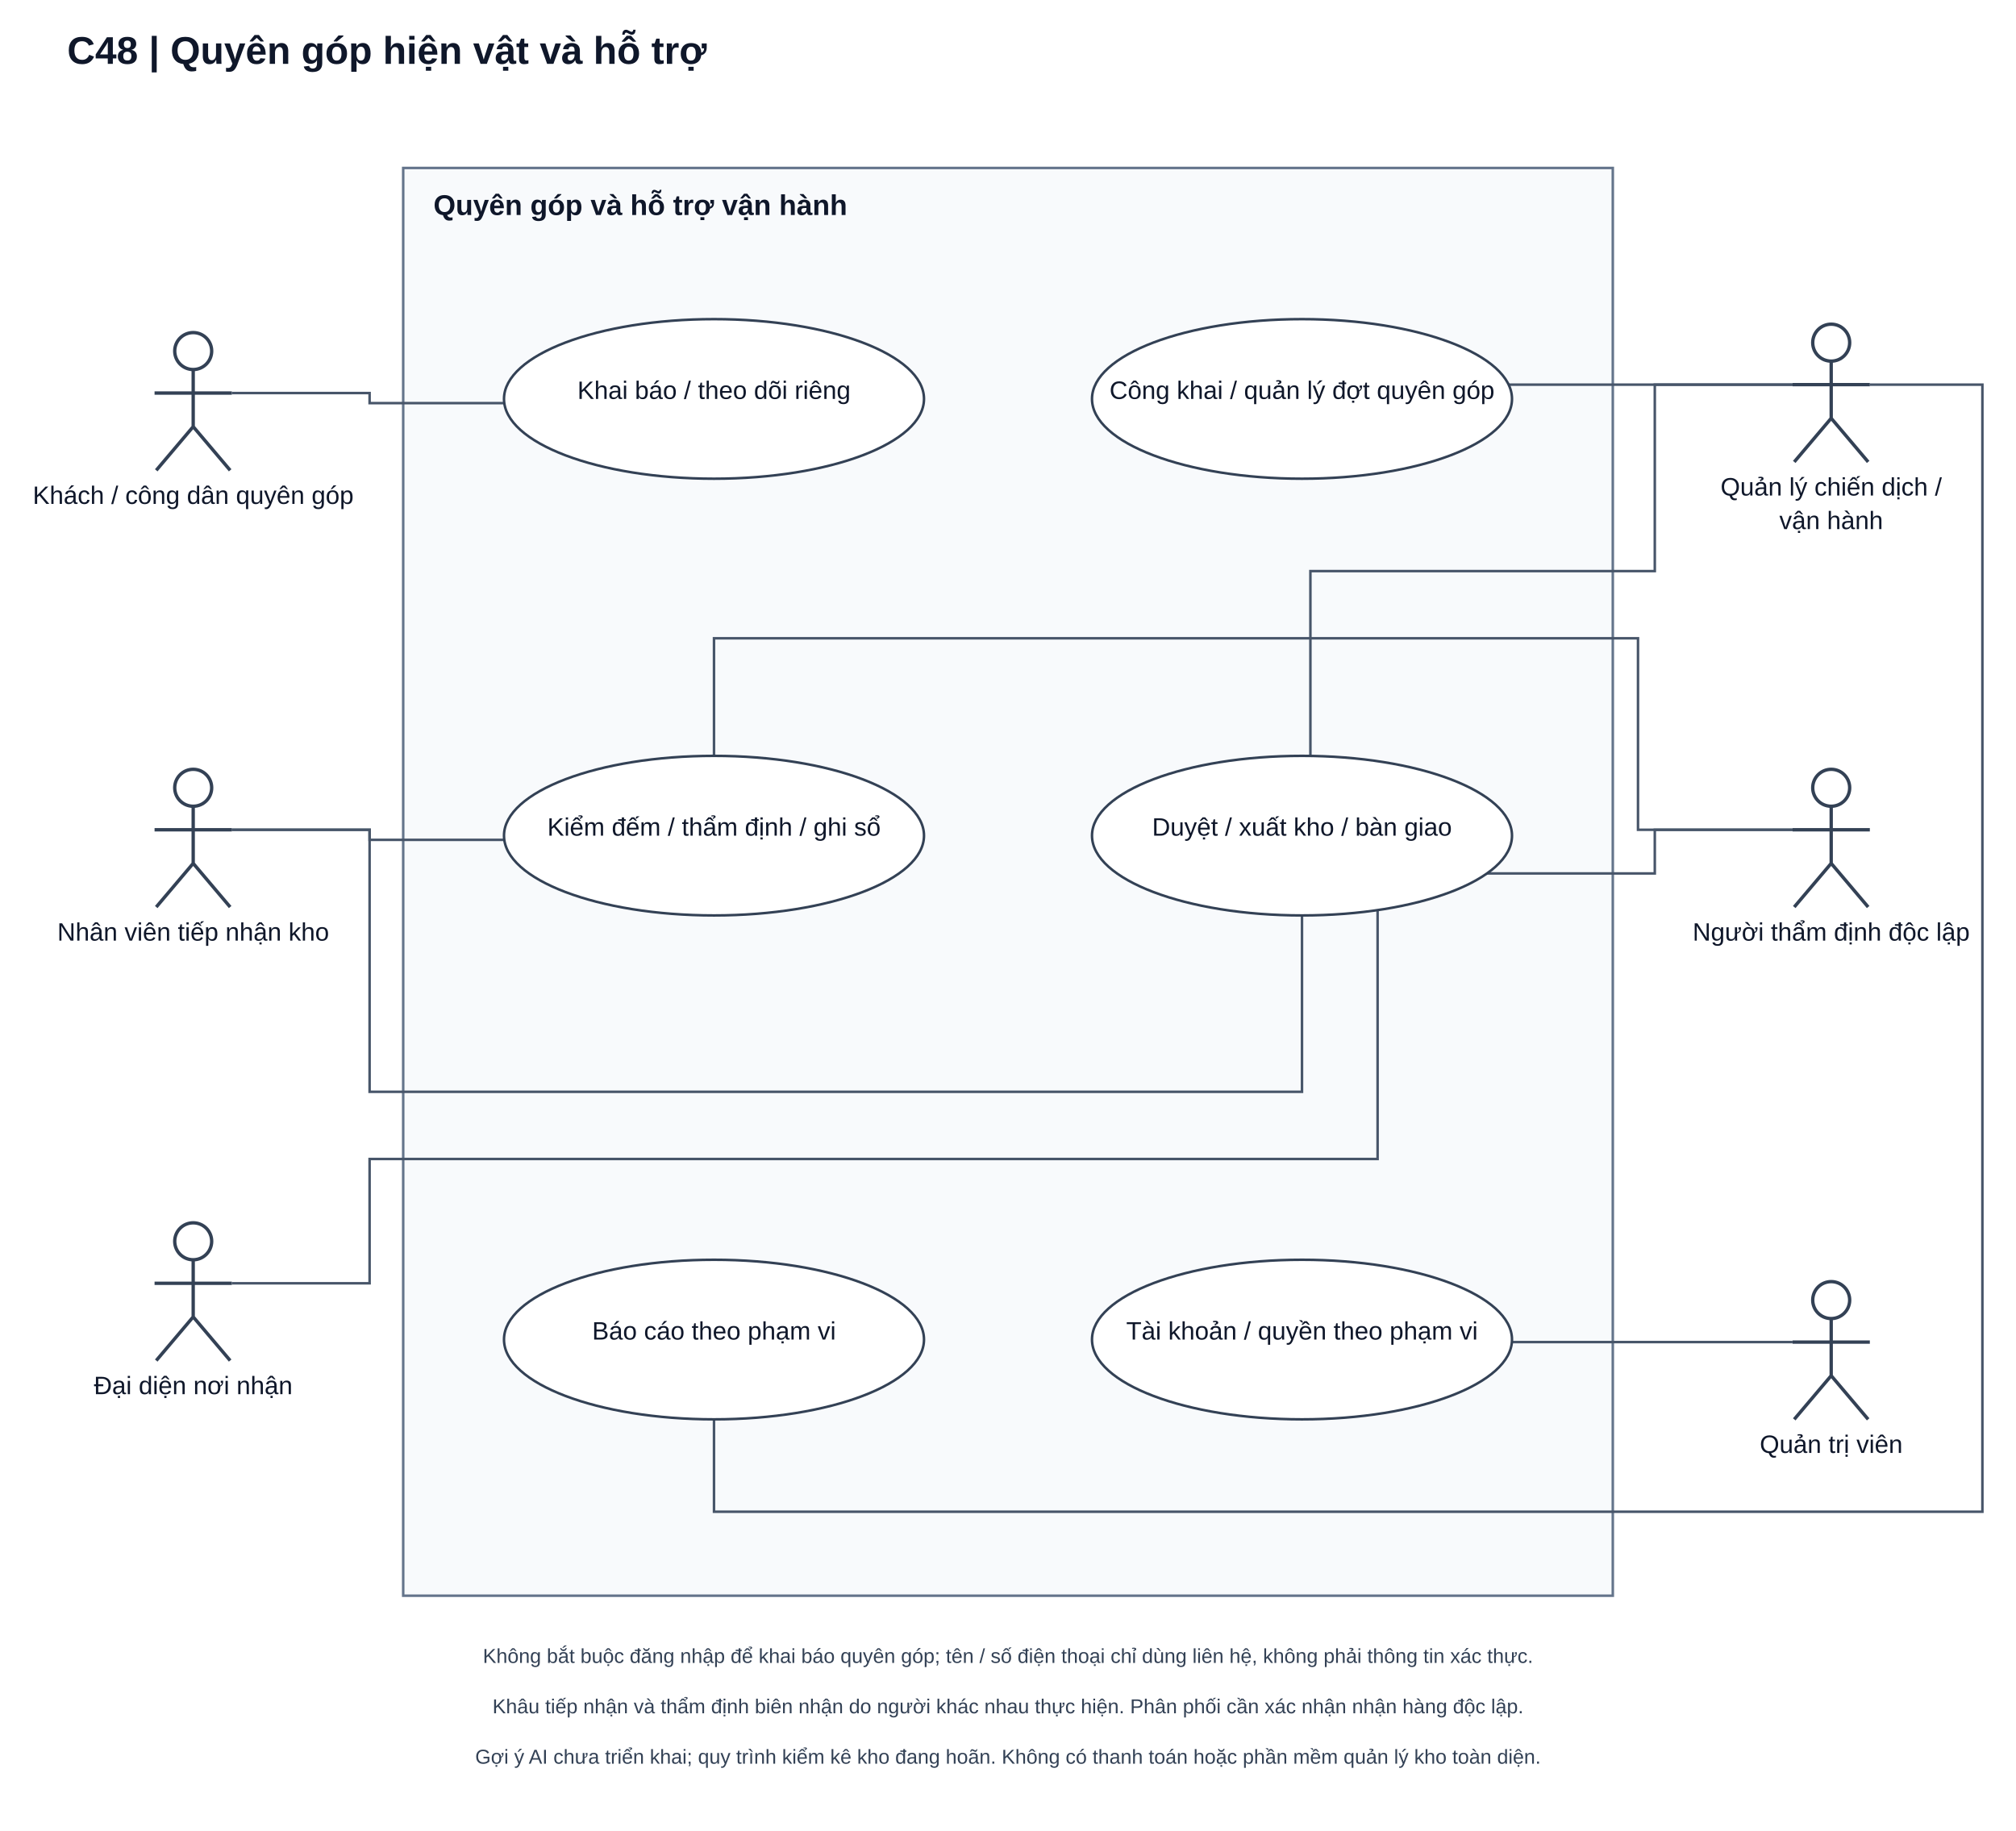
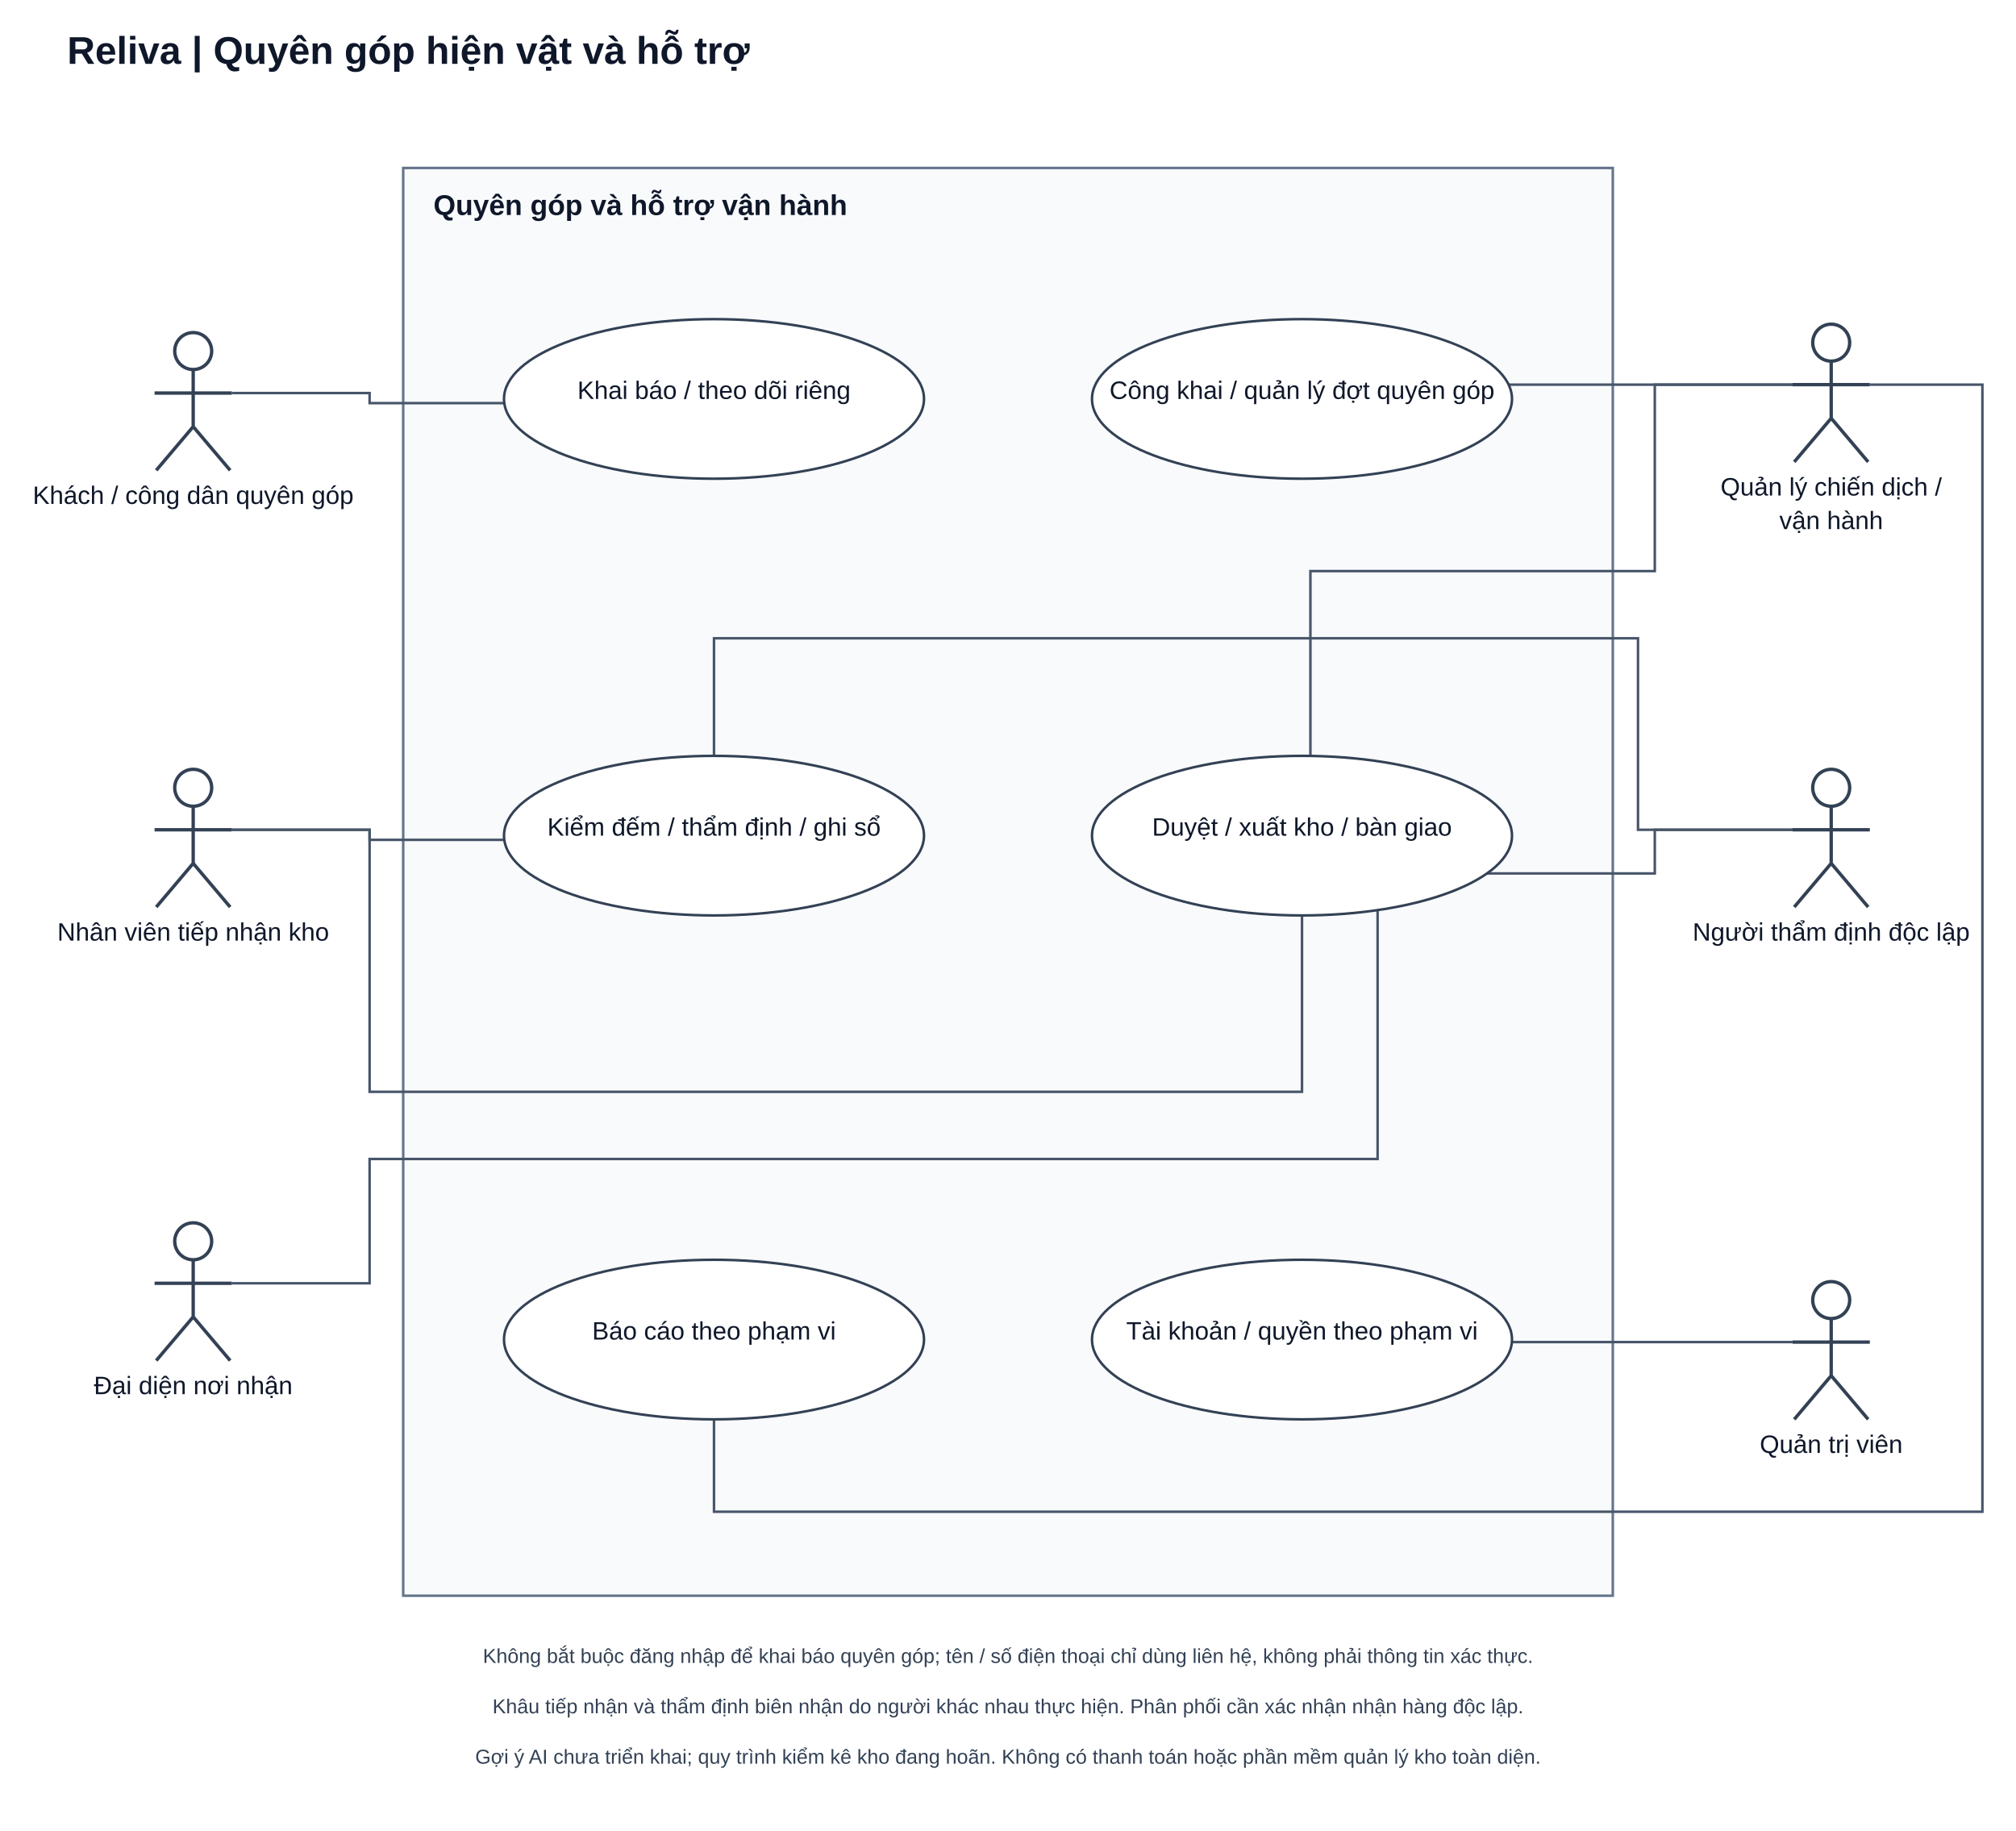
<svg xmlns="http://www.w3.org/2000/svg" width="1200" height="1090" viewBox="0 0 1200 1090" role="img" aria-labelledby="title desc">
  <defs>
    <marker id="arrow" markerWidth="10" markerHeight="10" refX="9" refY="5" orient="auto-start-reverse">
      <path d="M0,0 L10,5 L0,10 Z" fill="#334155" />
    </marker>
    <marker id="generalization" markerWidth="14" markerHeight="14" refX="13" refY="7" orient="auto">
      <path d="M1,1 L13,7 L1,13 Z" fill="white" stroke="#334155" stroke-width="1.5" />
    </marker>
  </defs>
  <rect width="1200" height="1090" fill="white" />
-   <text x="40" y="38" font-family="Arial, sans-serif" font-size="23" font-weight="700" fill="#0f172a">C48 | Quyên góp hiện vật và hỗ trợ</text>
+   <text x="40" y="38" font-family="Arial, sans-serif" font-size="23" font-weight="700" fill="#0f172a">Reliva | Quyên góp hiện vật và hỗ trợ</text>
  <rect x="240" y="100" width="720" height="850" fill="#f8fafc" stroke="#64748b" stroke-width="1.5" />
  <text x="258" y="128" font-family="Arial, sans-serif" font-size="17" font-weight="700" fill="#0f172a">Quyên góp và hỗ trợ vận hành</text>
  <path d="M138,234 L220,234 L220,240 L300.17,240" fill="none" stroke="#475569" stroke-width="1.5" />
  <path d="M1067,229 L897.98,229" fill="none" stroke="#475569" stroke-width="1.5" />
  <path d="M138,494 L220,494 L220,500 L300.17,500" fill="none" stroke="#475569" stroke-width="1.5" />
  <path d="M1067,494 L975,494 L975,380 L425,380 L425,450.0" fill="none" stroke="#475569" stroke-width="1.5" />
  <path d="M1067,494 L985,494 L985,520 L885.09,520" fill="none" stroke="#475569" stroke-width="1.5" />
  <path d="M1067,229 L985,229 L985,340 L780,340 L780,450.04" fill="none" stroke="#475569" stroke-width="1.5" />
  <path d="M138,494 L220,494 L220,650 L775,650 L775,545.0" fill="none" stroke="#475569" stroke-width="1.5" />
  <path d="M138,764 L220,764 L220,690 L820,690 L820,541.82" fill="none" stroke="#475569" stroke-width="1.5" />
  <path d="M1113,229 L1180,229 L1180,900 L425,900 L425,845.0" fill="none" stroke="#475569" stroke-width="1.5" />
  <path d="M1067,799 L899.94,799" fill="none" stroke="#475569" stroke-width="1.5" />
  <g fill="none" stroke="#334155" stroke-width="2">
    <circle cx="115.0" cy="209" r="11" />
    <path d="M115.0,220 V254 M92.0,234 H138.0 M115.0,254 L93.0,280 M115.0,254 L137.0,280" />
  </g>
  <text x="115.0" y="300" text-anchor="middle" font-family="Arial, sans-serif" font-size="15" fill="#0f172a">Khách / công dân quyên góp</text>
  <g fill="none" stroke="#334155" stroke-width="2">
    <circle cx="1090.0" cy="204" r="11" />
    <path d="M1090.0,215 V249 M1067.0,229 H1113.0 M1090.0,249 L1068.0,275 M1090.0,249 L1112.0,275" />
  </g>
  <text x="1090.0" y="295" text-anchor="middle" font-family="Arial, sans-serif" font-size="15" fill="#0f172a">Quản lý chiến dịch /</text>
  <text x="1090.0" y="315" text-anchor="middle" font-family="Arial, sans-serif" font-size="15" fill="#0f172a">vận hành</text>
  <g fill="none" stroke="#334155" stroke-width="2">
    <circle cx="115.0" cy="469" r="11" />
    <path d="M115.0,480 V514 M92.0,494 H138.0 M115.0,514 L93.0,540 M115.0,514 L137.0,540" />
  </g>
  <text x="115.0" y="560" text-anchor="middle" font-family="Arial, sans-serif" font-size="15" fill="#0f172a">Nhân viên tiếp nhận kho</text>
  <g fill="none" stroke="#334155" stroke-width="2">
    <circle cx="1090.0" cy="469" r="11" />
    <path d="M1090.0,480 V514 M1067.0,494 H1113.0 M1090.0,514 L1068.0,540 M1090.0,514 L1112.0,540" />
  </g>
  <text x="1090.0" y="560" text-anchor="middle" font-family="Arial, sans-serif" font-size="15" fill="#0f172a">Người thẩm định độc lập</text>
  <g fill="none" stroke="#334155" stroke-width="2">
    <circle cx="115.0" cy="739" r="11" />
    <path d="M115.0,750 V784 M92.0,764 H138.0 M115.0,784 L93.0,810 M115.0,784 L137.0,810" />
  </g>
  <text x="115.0" y="830" text-anchor="middle" font-family="Arial, sans-serif" font-size="15" fill="#0f172a">Đại diện nơi nhận</text>
  <g fill="none" stroke="#334155" stroke-width="2">
    <circle cx="1090.0" cy="774" r="11" />
    <path d="M1090.0,785 V819 M1067.0,799 H1113.0 M1090.0,819 L1068.0,845 M1090.0,819 L1112.0,845" />
  </g>
  <text x="1090.0" y="865" text-anchor="middle" font-family="Arial, sans-serif" font-size="15" fill="#0f172a">Quản trị viên</text>
  <ellipse cx="425.0" cy="237.5" rx="125.0" ry="47.5" fill="#ffffff" stroke="#334155" stroke-width="1.5" />
  <text x="425.0" y="237.5" text-anchor="middle" font-family="Arial, sans-serif" font-size="15" fill="#0f172a">Khai báo / theo dõi riêng</text>
  <ellipse cx="775.0" cy="237.5" rx="125.0" ry="47.5" fill="#ffffff" stroke="#334155" stroke-width="1.5" />
  <text x="775.0" y="237.5" text-anchor="middle" font-family="Arial, sans-serif" font-size="15" fill="#0f172a">Công khai / quản lý đợt quyên góp</text>
  <ellipse cx="425.0" cy="497.5" rx="125.0" ry="47.5" fill="#ffffff" stroke="#334155" stroke-width="1.5" />
  <text x="425.0" y="497.5" text-anchor="middle" font-family="Arial, sans-serif" font-size="15" fill="#0f172a">Kiểm đếm / thẩm định / ghi sổ</text>
  <ellipse cx="775.0" cy="497.5" rx="125.0" ry="47.5" fill="#ffffff" stroke="#334155" stroke-width="1.5" />
  <text x="775.0" y="497.5" text-anchor="middle" font-family="Arial, sans-serif" font-size="15" fill="#0f172a">Duyệt / xuất kho / bàn giao</text>
  <ellipse cx="425.0" cy="797.5" rx="125.0" ry="47.5" fill="#ffffff" stroke="#334155" stroke-width="1.5" />
  <text x="425.0" y="797.5" text-anchor="middle" font-family="Arial, sans-serif" font-size="15" fill="#0f172a">Báo cáo theo phạm vi</text>
  <ellipse cx="775.0" cy="797.5" rx="125.0" ry="47.5" fill="#ffffff" stroke="#334155" stroke-width="1.5" />
  <text x="775.0" y="797.5" text-anchor="middle" font-family="Arial, sans-serif" font-size="15" fill="#0f172a">Tài khoản / quyền theo phạm vi</text>
  <text x="600" y="990" text-anchor="middle" font-family="Arial, sans-serif" font-size="12" fill="#334155" stroke="white" stroke-width="5" paint-order="stroke">Không bắt buộc đăng nhập để khai báo quyên góp; tên / số điện thoại chỉ dùng liên hệ, không phải thông tin xác thực.</text>
  <text x="600" y="1020" text-anchor="middle" font-family="Arial, sans-serif" font-size="12" fill="#334155" stroke="white" stroke-width="5" paint-order="stroke">Khâu tiếp nhận và thẩm định biên nhận do người khác nhau thực hiện. Phân phối cần xác nhận nhận hàng độc lập.</text>
  <text x="600" y="1050" text-anchor="middle" font-family="Arial, sans-serif" font-size="12" fill="#334155" stroke="white" stroke-width="5" paint-order="stroke">Gợi ý AI chưa triển khai; quy trình kiểm kê kho đang hoãn. Không có thanh toán hoặc phần mềm quản lý kho toàn diện.</text>
</svg>
